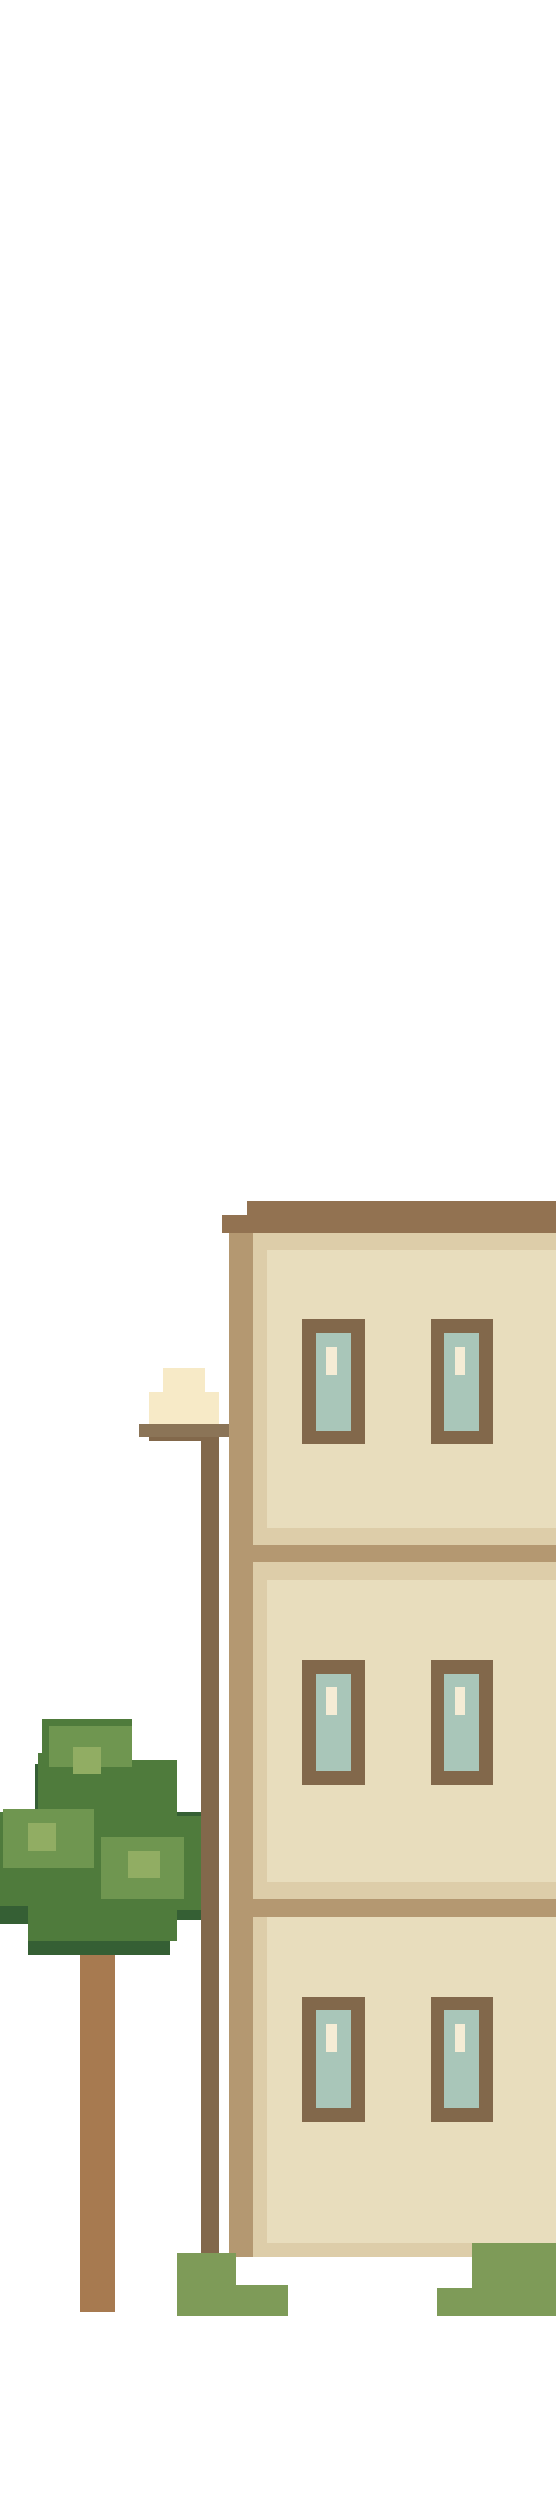
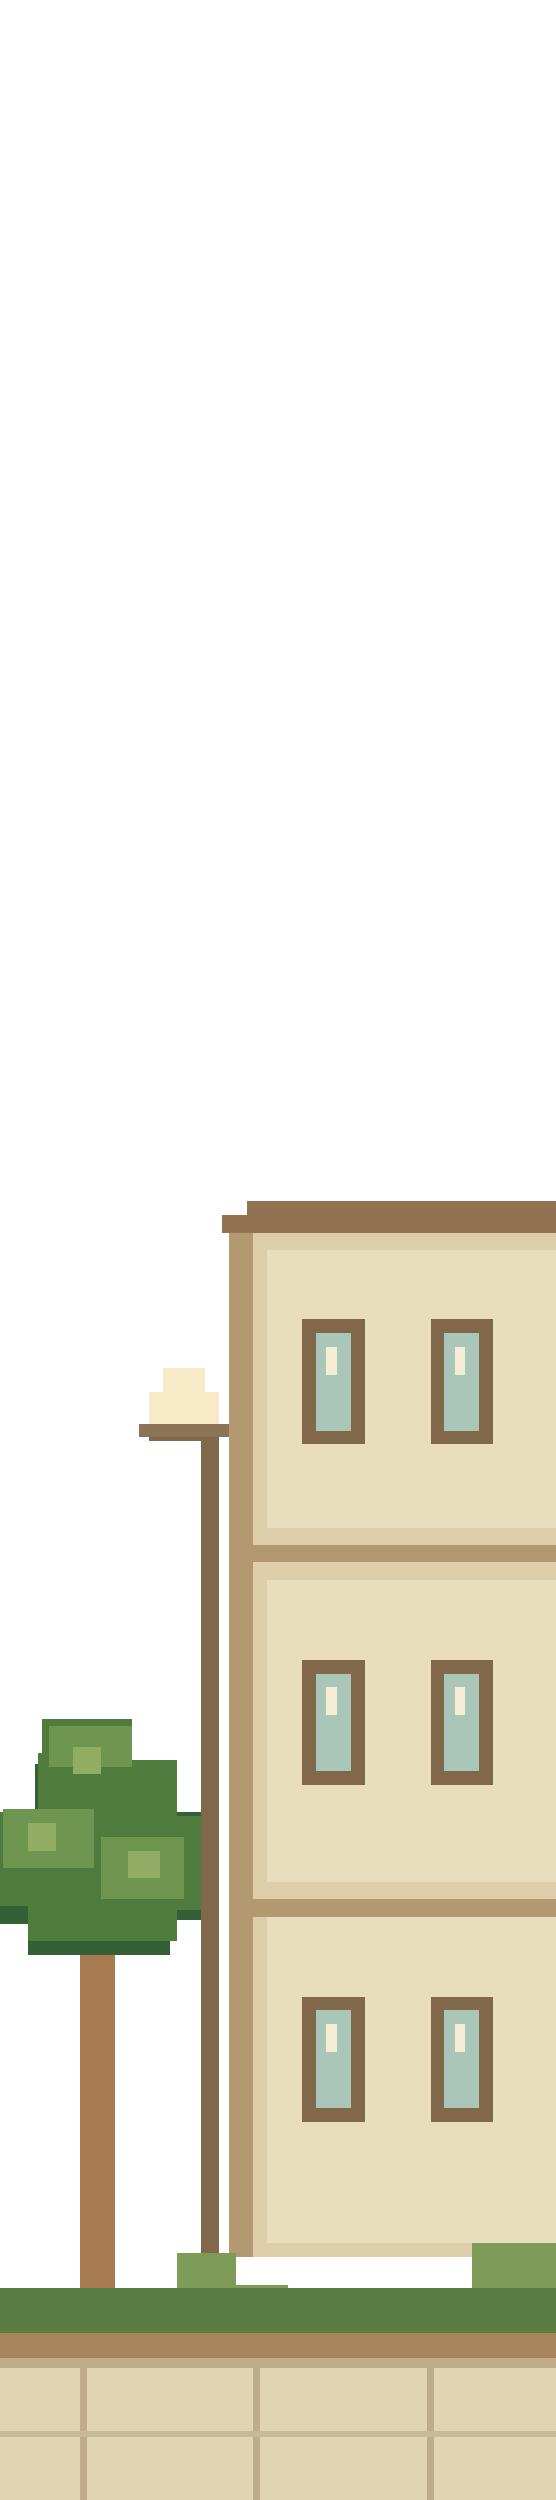
<svg xmlns="http://www.w3.org/2000/svg" viewBox="0 0 160 720" preserveAspectRatio="none" shape-rendering="crispEdges" aria-hidden="true">
  <path fill="#8FA876" d="M80 395h20v-15h17v15h18v-8h25v19H80z" />
  <path fill="#6E8A5A" d="M102 406h58v10h-58z" />
  <path fill="#927251" d="M71 346h89v9H64v-5h7z" />
  <path fill="#DDCDA9" d="M66 355h94v295H66z" />
  <path fill="#B49871" d="M66 355h7v295h-7zm0 90h94v5H66zm0 102h94v5H66z" />
  <path fill="#E8DDBD" d="M77 360h83v80H77zm0 95h83v87H77zm0 97h83v94H77z" />
  <path fill="#82684B" d="M87 380h18v36H87zm37 0h18v36h-18zM87 478h18v36H87zm37 0h18v36h-18zM87 575h18v36H87zm37 0h18v36h-18z" />
  <path fill="#A9C6B9" d="M91 384h10v28H91zm37 0h10v28h-10zM91 482h10v28H91zm37 0h10v28h-10zM91 579h10v28H91zm37 0h10v28h-10z" />
  <path fill="#F5ECD5" d="M94 388h3v8h-3zm37 0h3v8h-3zM94 486h3v8h-3zm37 0h3v8h-3zM94 583h3v8h-3zm37 0h3v8h-3z" />
  <path fill="#A77A50" d="M23 548h10v118H23z" />
  <path fill="#355F34" d="M10 508h38v14h12v31H49v10H8v-9H0v-32h10z" />
  <path fill="#4F7B3C" d="M12 495h26v12h13v16h11v27H51v9H8v-10H0v-27h11v-17h1z" />
  <path fill="#6F9650" d="M14 497h24v12H14zM1 521h26v17H1zm28 8h24v18H29z" />
  <path fill="#91AD63" d="M21 503h8v8h-8zM8 525h8v8H8zm29 8h9v8h-9z" />
  <path fill="#82684B" d="M58 411h5v256h-5zM43 410h20v5H43z" />
  <path fill="#F7EAC7" d="M43 401h20v9H43zm4-7h12v7H47z" />
  <path fill="#8B7457" d="M40 410h26v4H40z" />
  <path fill="#7E9B58" d="M51 649h17v9h15v9H51zm85-3h24v21h-34v-8h10z" />
+   <path fill="#597C43" d="M0 659h160v13H0z" />
+   <path fill="#A8845D" d="M0 672h160v7H0z" />
+   <path fill="#E2D4B3" d="M0 679h160v41H0z" />
+   <path fill="#BEAC8A" d="M0 679h160v3H0zM23 682h2v38h-2zm50 0h2v38h-2zm50 0h2v38h-2z" />
+   <path fill="#C8B997" d="M0 700h160v2H0z" />
</svg>
